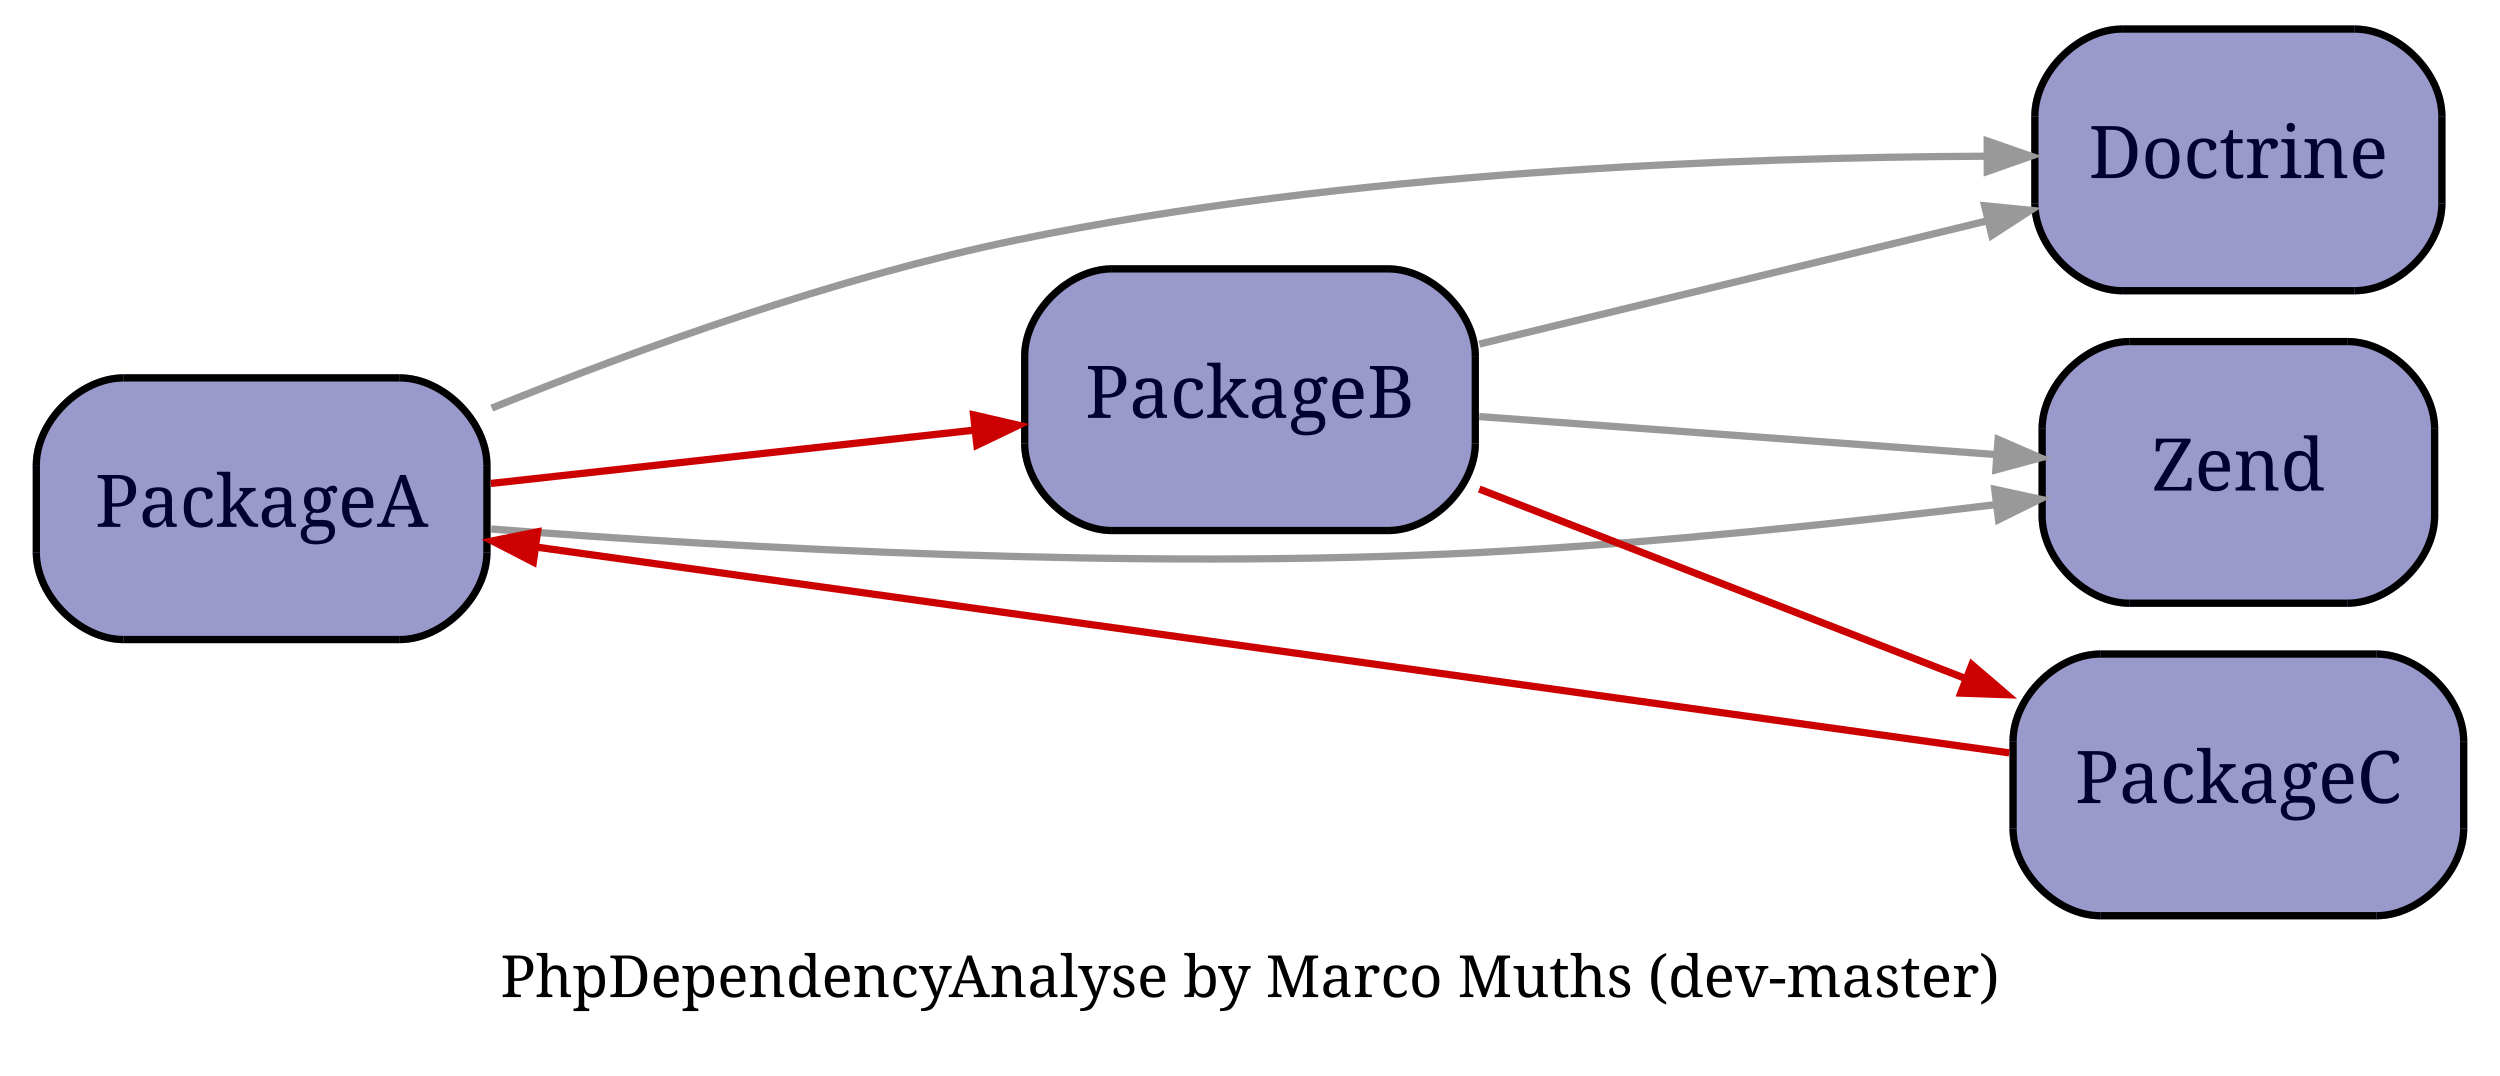
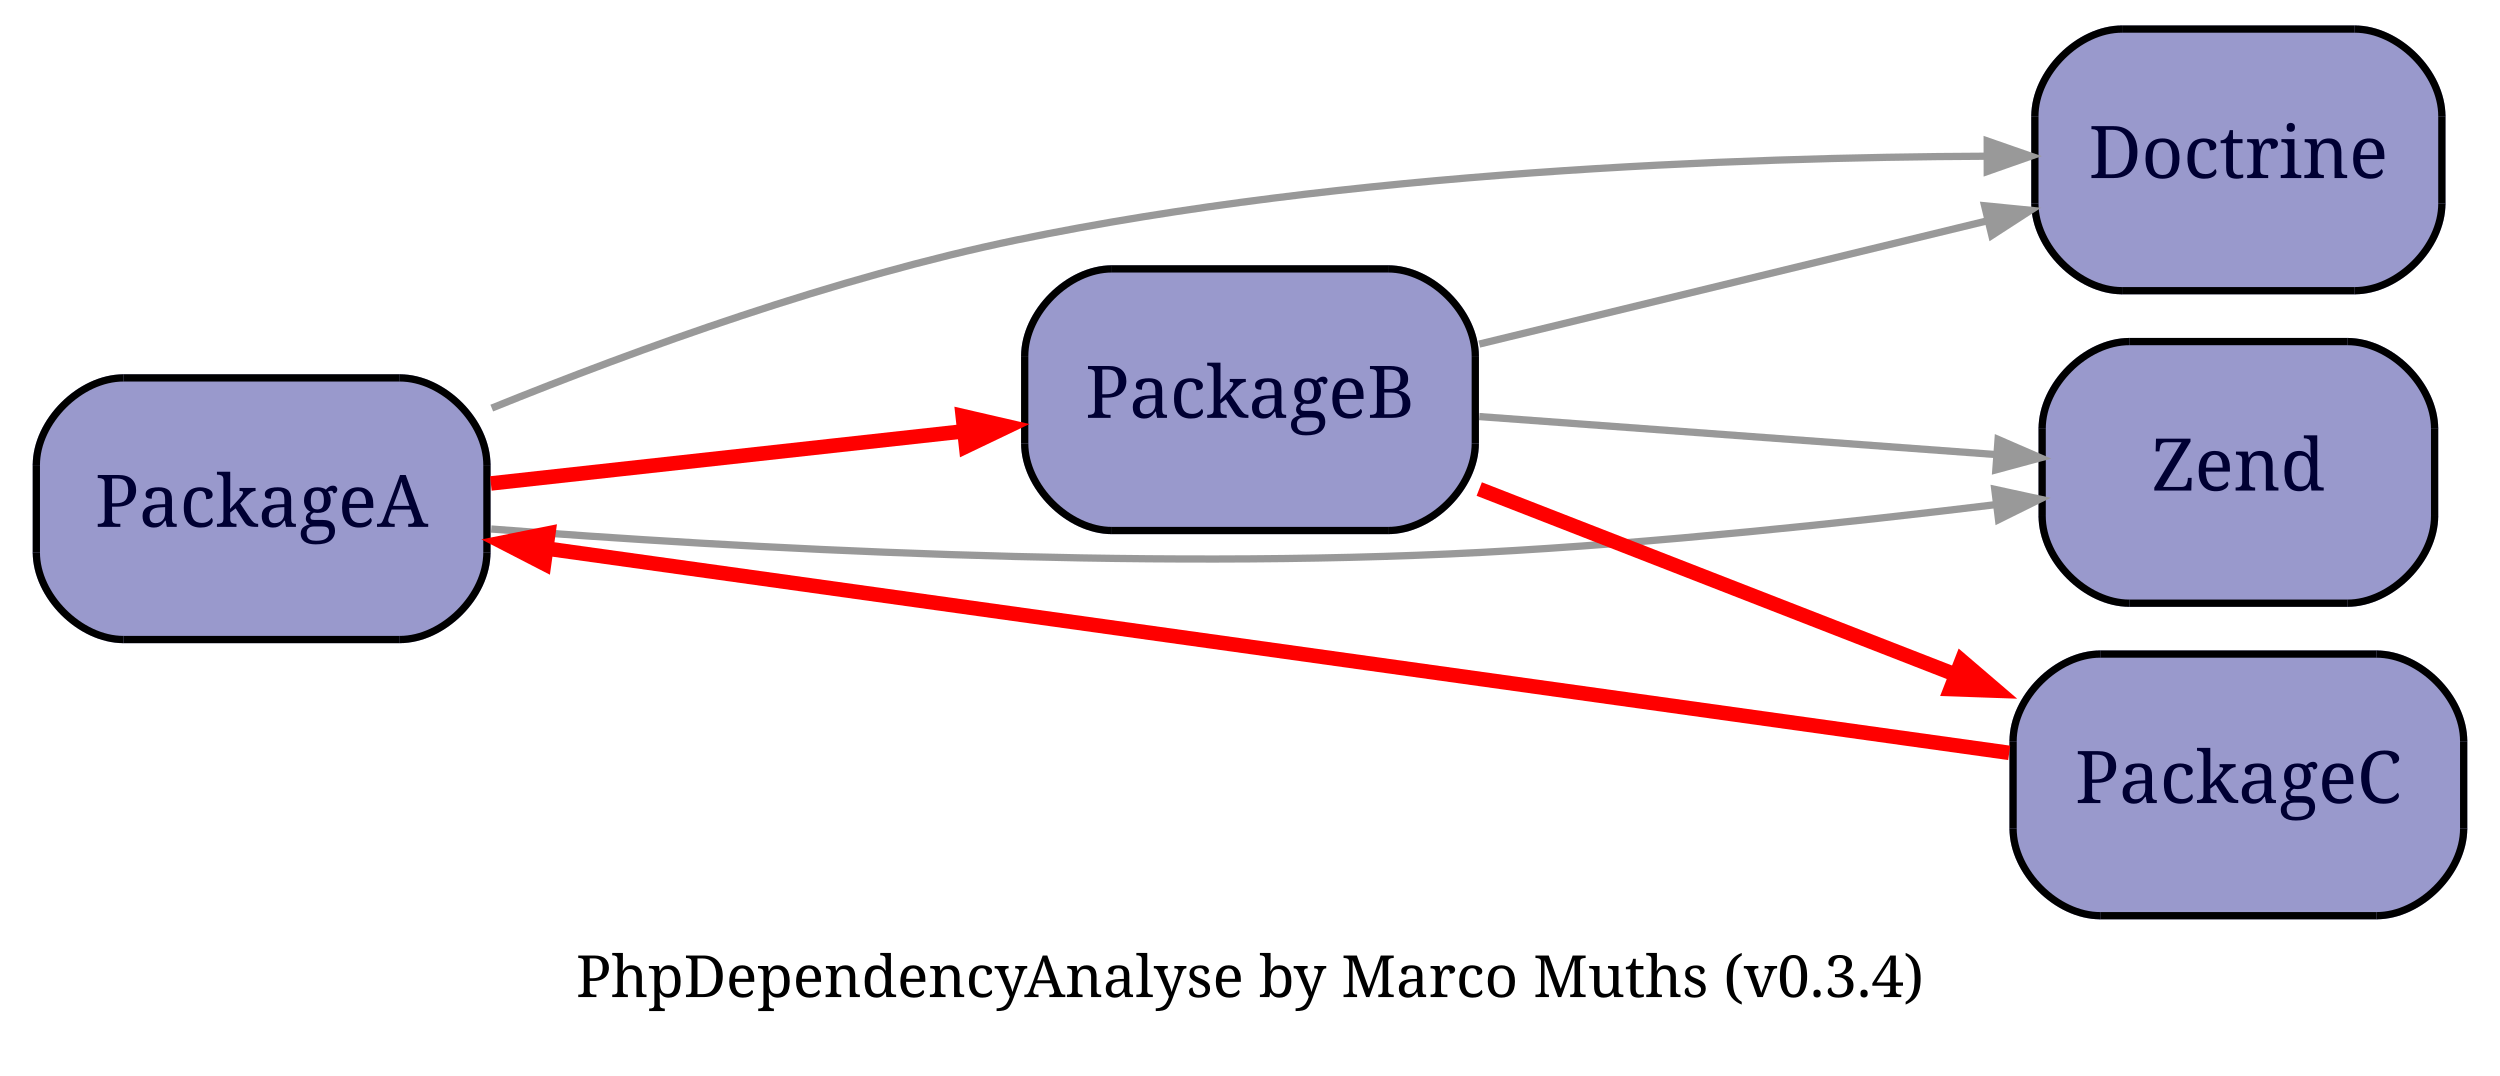
<svg xmlns="http://www.w3.org/2000/svg" width="344pt" height="148pt" viewBox="0.00 0.00 344.00 148.00">
  <g id="graph1" class="graph" transform="scale(1 1) rotate(0) translate(4 144)">
    <polygon fill="white" stroke="white" points="-4,5 -4,-144 341,-144 341,5 -4,5" />
-     <text text-anchor="middle" x="168" y="-6.8" font-family="Times Roman,serif" font-size="8.00">PhpDependencyAnalyse by Marco Muths (dev-master)</text>
+     <text text-anchor="middle" x="168" y="-6.8" font-family="Times Roman,serif" font-size="8.00">PhpDependencyAnalyse by Marco Muths (v0.3.4)</text>
    <g id="node1" class="node">
      <polygon fill="#9999cc" stroke="#9999cc" points="51,-92 13,-92 1,-80 1,-68 13,-56 51,-56 63,-68 63,-80 51,-92" />
      <path fill="#9999cc" stroke="#9999cc" d="M13,-92C7,-92 1,-86 1,-80" />
      <path fill="#9999cc" stroke="#9999cc" d="M1,-68C1,-62 7,-56 13,-56" />
      <path fill="#9999cc" stroke="#9999cc" d="M51,-56C57,-56 63,-62 63,-68" />
      <path fill="#9999cc" stroke="#9999cc" d="M63,-80C63,-86 57,-92 51,-92" />
      <polyline fill="none" stroke="black" points="51,-92 13,-92 " />
      <path fill="none" stroke="black" d="M13,-92C7,-92 1,-86 1,-80" />
      <polyline fill="none" stroke="black" points="1,-80 1,-68 " />
      <path fill="none" stroke="black" d="M1,-68C1,-62 7,-56 13,-56" />
      <polyline fill="none" stroke="black" points="13,-56 51,-56 " />
      <path fill="none" stroke="black" d="M51,-56C57,-56 63,-62 63,-68" />
      <polyline fill="none" stroke="black" points="63,-68 63,-80 " />
      <path fill="none" stroke="black" d="M63,-80C63,-86 57,-92 51,-92" />
      <text text-anchor="middle" x="32" y="-71.5" font-family="Times Roman,serif" font-size="10.00" fill="#000033">PackageA</text>
    </g>
    <g id="node2" class="node">
      <polygon fill="#9999cc" stroke="#9999cc" points="187,-107 149,-107 137,-95 137,-83 149,-71 187,-71 199,-83 199,-95 187,-107" />
      <path fill="#9999cc" stroke="#9999cc" d="M149,-107C143,-107 137,-101 137,-95" />
      <path fill="#9999cc" stroke="#9999cc" d="M137,-83C137,-77 143,-71 149,-71" />
      <path fill="#9999cc" stroke="#9999cc" d="M187,-71C193,-71 199,-77 199,-83" />
      <path fill="#9999cc" stroke="#9999cc" d="M199,-95C199,-101 193,-107 187,-107" />
      <polyline fill="none" stroke="black" points="187,-107 149,-107 " />
      <path fill="none" stroke="black" d="M149,-107C143,-107 137,-101 137,-95" />
      <polyline fill="none" stroke="black" points="137,-95 137,-83 " />
      <path fill="none" stroke="black" d="M137,-83C137,-77 143,-71 149,-71" />
      <polyline fill="none" stroke="black" points="149,-71 187,-71 " />
      <path fill="none" stroke="black" d="M187,-71C193,-71 199,-77 199,-83" />
      <polyline fill="none" stroke="black" points="199,-83 199,-95 " />
      <path fill="none" stroke="black" d="M199,-95C199,-101 193,-107 187,-107" />
      <text text-anchor="middle" x="168" y="-86.5" font-family="Times Roman,serif" font-size="10.00" fill="#000033">PackageB</text>
    </g>
    <g id="edge2" class="edge">
-       <path fill="none" stroke="#cc0000" d="M63.543,-77.479C83.397,-79.669 109.139,-82.508 130.1,-84.82" />
-       <polygon fill="#cc0000" stroke="#cc0000" points="129.963,-86.917 136.157,-85.488 130.423,-82.743 129.963,-86.917" />
+       <path fill="none" stroke="#ff0000" stroke-width="2" d="M63.543,-77.479C82.801,-79.603 107.597,-82.338 128.198,-84.61" />
+       <polygon fill="#ff0000" stroke="#ff0000" points="127.898,-87.394 136.157,-85.488 128.512,-81.828 127.898,-87.394" />
    </g>
    <g id="node3" class="node">
      <polygon fill="#9999cc" stroke="#9999cc" points="320,-140 288,-140 276,-128 276,-116 288,-104 320,-104 332,-116 332,-128 320,-140" />
      <path fill="#9999cc" stroke="#9999cc" d="M288,-140C282,-140 276,-134 276,-128" />
      <path fill="#9999cc" stroke="#9999cc" d="M276,-116C276,-110 282,-104 288,-104" />
      <path fill="#9999cc" stroke="#9999cc" d="M320,-104C326,-104 332,-110 332,-116" />
      <path fill="#9999cc" stroke="#9999cc" d="M332,-128C332,-134 326,-140 320,-140" />
      <polyline fill="none" stroke="black" points="320,-140 288,-140 " />
      <path fill="none" stroke="black" d="M288,-140C282,-140 276,-134 276,-128" />
      <polyline fill="none" stroke="black" points="276,-128 276,-116 " />
      <path fill="none" stroke="black" d="M276,-116C276,-110 282,-104 288,-104" />
      <polyline fill="none" stroke="black" points="288,-104 320,-104 " />
      <path fill="none" stroke="black" d="M320,-104C326,-104 332,-110 332,-116" />
      <polyline fill="none" stroke="black" points="332,-116 332,-128 " />
      <path fill="none" stroke="black" d="M332,-128C332,-134 326,-140 320,-140" />
      <text text-anchor="middle" x="304" y="-119.5" font-family="Times Roman,serif" font-size="10.00" fill="#000033">Doctrine</text>
    </g>
    <g id="edge4" class="edge">
      <path fill="none" stroke="#999999" d="M63.667,-87.847C83.942,-96.061 111.038,-105.846 136,-111 181.408,-120.375 235.046,-122.355 269.281,-122.505" />
      <polygon fill="#999999" stroke="#999999" points="269.439,-124.605 275.442,-122.513 269.444,-120.405 269.439,-124.605" />
    </g>
    <g id="node4" class="node">
      <polygon fill="#9999cc" stroke="#9999cc" points="319,-97 289,-97 277,-85 277,-73 289,-61 319,-61 331,-73 331,-85 319,-97" />
      <path fill="#9999cc" stroke="#9999cc" d="M289,-97C283,-97 277,-91 277,-85" />
      <path fill="#9999cc" stroke="#9999cc" d="M277,-73C277,-67 283,-61 289,-61" />
      <path fill="#9999cc" stroke="#9999cc" d="M319,-61C325,-61 331,-67 331,-73" />
      <path fill="#9999cc" stroke="#9999cc" d="M331,-85C331,-91 325,-97 319,-97" />
      <polyline fill="none" stroke="black" points="319,-97 289,-97 " />
      <path fill="none" stroke="black" d="M289,-97C283,-97 277,-91 277,-85" />
      <polyline fill="none" stroke="black" points="277,-85 277,-73 " />
      <path fill="none" stroke="black" d="M277,-73C277,-67 283,-61 289,-61" />
      <polyline fill="none" stroke="black" points="289,-61 319,-61 " />
      <path fill="none" stroke="black" d="M319,-61C325,-61 331,-67 331,-73" />
      <polyline fill="none" stroke="black" points="331,-73 331,-85 " />
      <path fill="none" stroke="black" d="M331,-85C331,-91 325,-97 319,-97" />
      <text text-anchor="middle" x="304" y="-76.5" font-family="Times Roman,serif" font-size="10.00" fill="#000033">Zend</text>
    </g>
    <g id="edge6" class="edge">
      <path fill="none" stroke="#999999" d="M63.597,-71.208C97.375,-68.612 152.494,-65.495 200,-68 223.661,-69.248 250.224,-72.082 270.583,-74.561" />
      <polygon fill="#999999" stroke="#999999" points="270.479,-76.664 276.691,-75.317 270.995,-72.496 270.479,-76.664" />
    </g>
    <g id="edge10" class="edge">
      <path fill="none" stroke="#999999" d="M199.543,-96.654C220.487,-101.736 247.981,-108.407 269.505,-113.63" />
      <polygon fill="#999999" stroke="#999999" points="269.081,-115.688 275.407,-115.062 270.071,-111.606 269.081,-115.688" />
    </g>
    <g id="edge12" class="edge">
      <path fill="none" stroke="#999999" d="M199.543,-86.681C220.826,-85.116 248.873,-83.053 270.545,-81.46" />
      <polygon fill="#999999" stroke="#999999" points="270.935,-83.537 276.764,-81.003 270.627,-79.348 270.935,-83.537" />
    </g>
    <g id="node5" class="node">
      <polygon fill="#9999cc" stroke="#9999cc" points="323,-54 285,-54 273,-42 273,-30 285,-18 323,-18 335,-30 335,-42 323,-54" />
      <path fill="#9999cc" stroke="#9999cc" d="M285,-54C279,-54 273,-48 273,-42" />
      <path fill="#9999cc" stroke="#9999cc" d="M273,-30C273,-24 279,-18 285,-18" />
      <path fill="#9999cc" stroke="#9999cc" d="M323,-18C329,-18 335,-24 335,-30" />
      <path fill="#9999cc" stroke="#9999cc" d="M335,-42C335,-48 329,-54 323,-54" />
      <polyline fill="none" stroke="black" points="323,-54 285,-54 " />
      <path fill="none" stroke="black" d="M285,-54C279,-54 273,-48 273,-42" />
      <polyline fill="none" stroke="black" points="273,-42 273,-30 " />
      <path fill="none" stroke="black" d="M273,-30C273,-24 279,-18 285,-18" />
      <polyline fill="none" stroke="black" points="285,-18 323,-18 " />
      <path fill="none" stroke="black" d="M323,-18C329,-18 335,-24 335,-30" />
      <polyline fill="none" stroke="black" points="335,-30 335,-42 " />
      <path fill="none" stroke="black" d="M335,-42C335,-48 329,-54 323,-54" />
      <text text-anchor="middle" x="304" y="-33.5" font-family="Times Roman,serif" font-size="10.00" fill="#000033">PackageC</text>
    </g>
    <g id="edge8" class="edge">
-       <path fill="none" stroke="#cc0000" d="M199.543,-76.707C219.483,-68.937 245.36,-58.852 266.369,-50.665" />
-       <polygon fill="#cc0000" stroke="#cc0000" points="267.329,-52.545 272.157,-48.409 265.804,-48.631 267.329,-52.545" />
+       <path fill="none" stroke="#ff0000" stroke-width="2" d="M199.543,-76.707C218.886,-69.169 243.817,-59.454 264.471,-51.405" />
+       <polygon fill="#ff0000" stroke="#ff0000" points="265.72,-53.923 272.157,-48.409 263.686,-48.705 265.72,-53.923" />
    </g>
    <g id="edge14" class="edge">
-       <path fill="none" stroke="#cc0000" d="M272.468,-40.405C222.129,-47.438 123.796,-61.175 69.777,-68.722" />
-       <polygon fill="#cc0000" stroke="#cc0000" points="69.386,-66.656 63.734,-69.567 69.967,-70.816 69.386,-66.656" />
+       <path fill="none" stroke="#ff0000" stroke-width="2" d="M272.468,-40.405C222.742,-47.352 126.183,-60.842 71.769,-68.444" />
+       <polygon fill="#ff0000" stroke="#ff0000" points="71.27,-65.686 63.734,-69.567 72.045,-71.233 71.27,-65.686" />
    </g>
  </g>
</svg>
